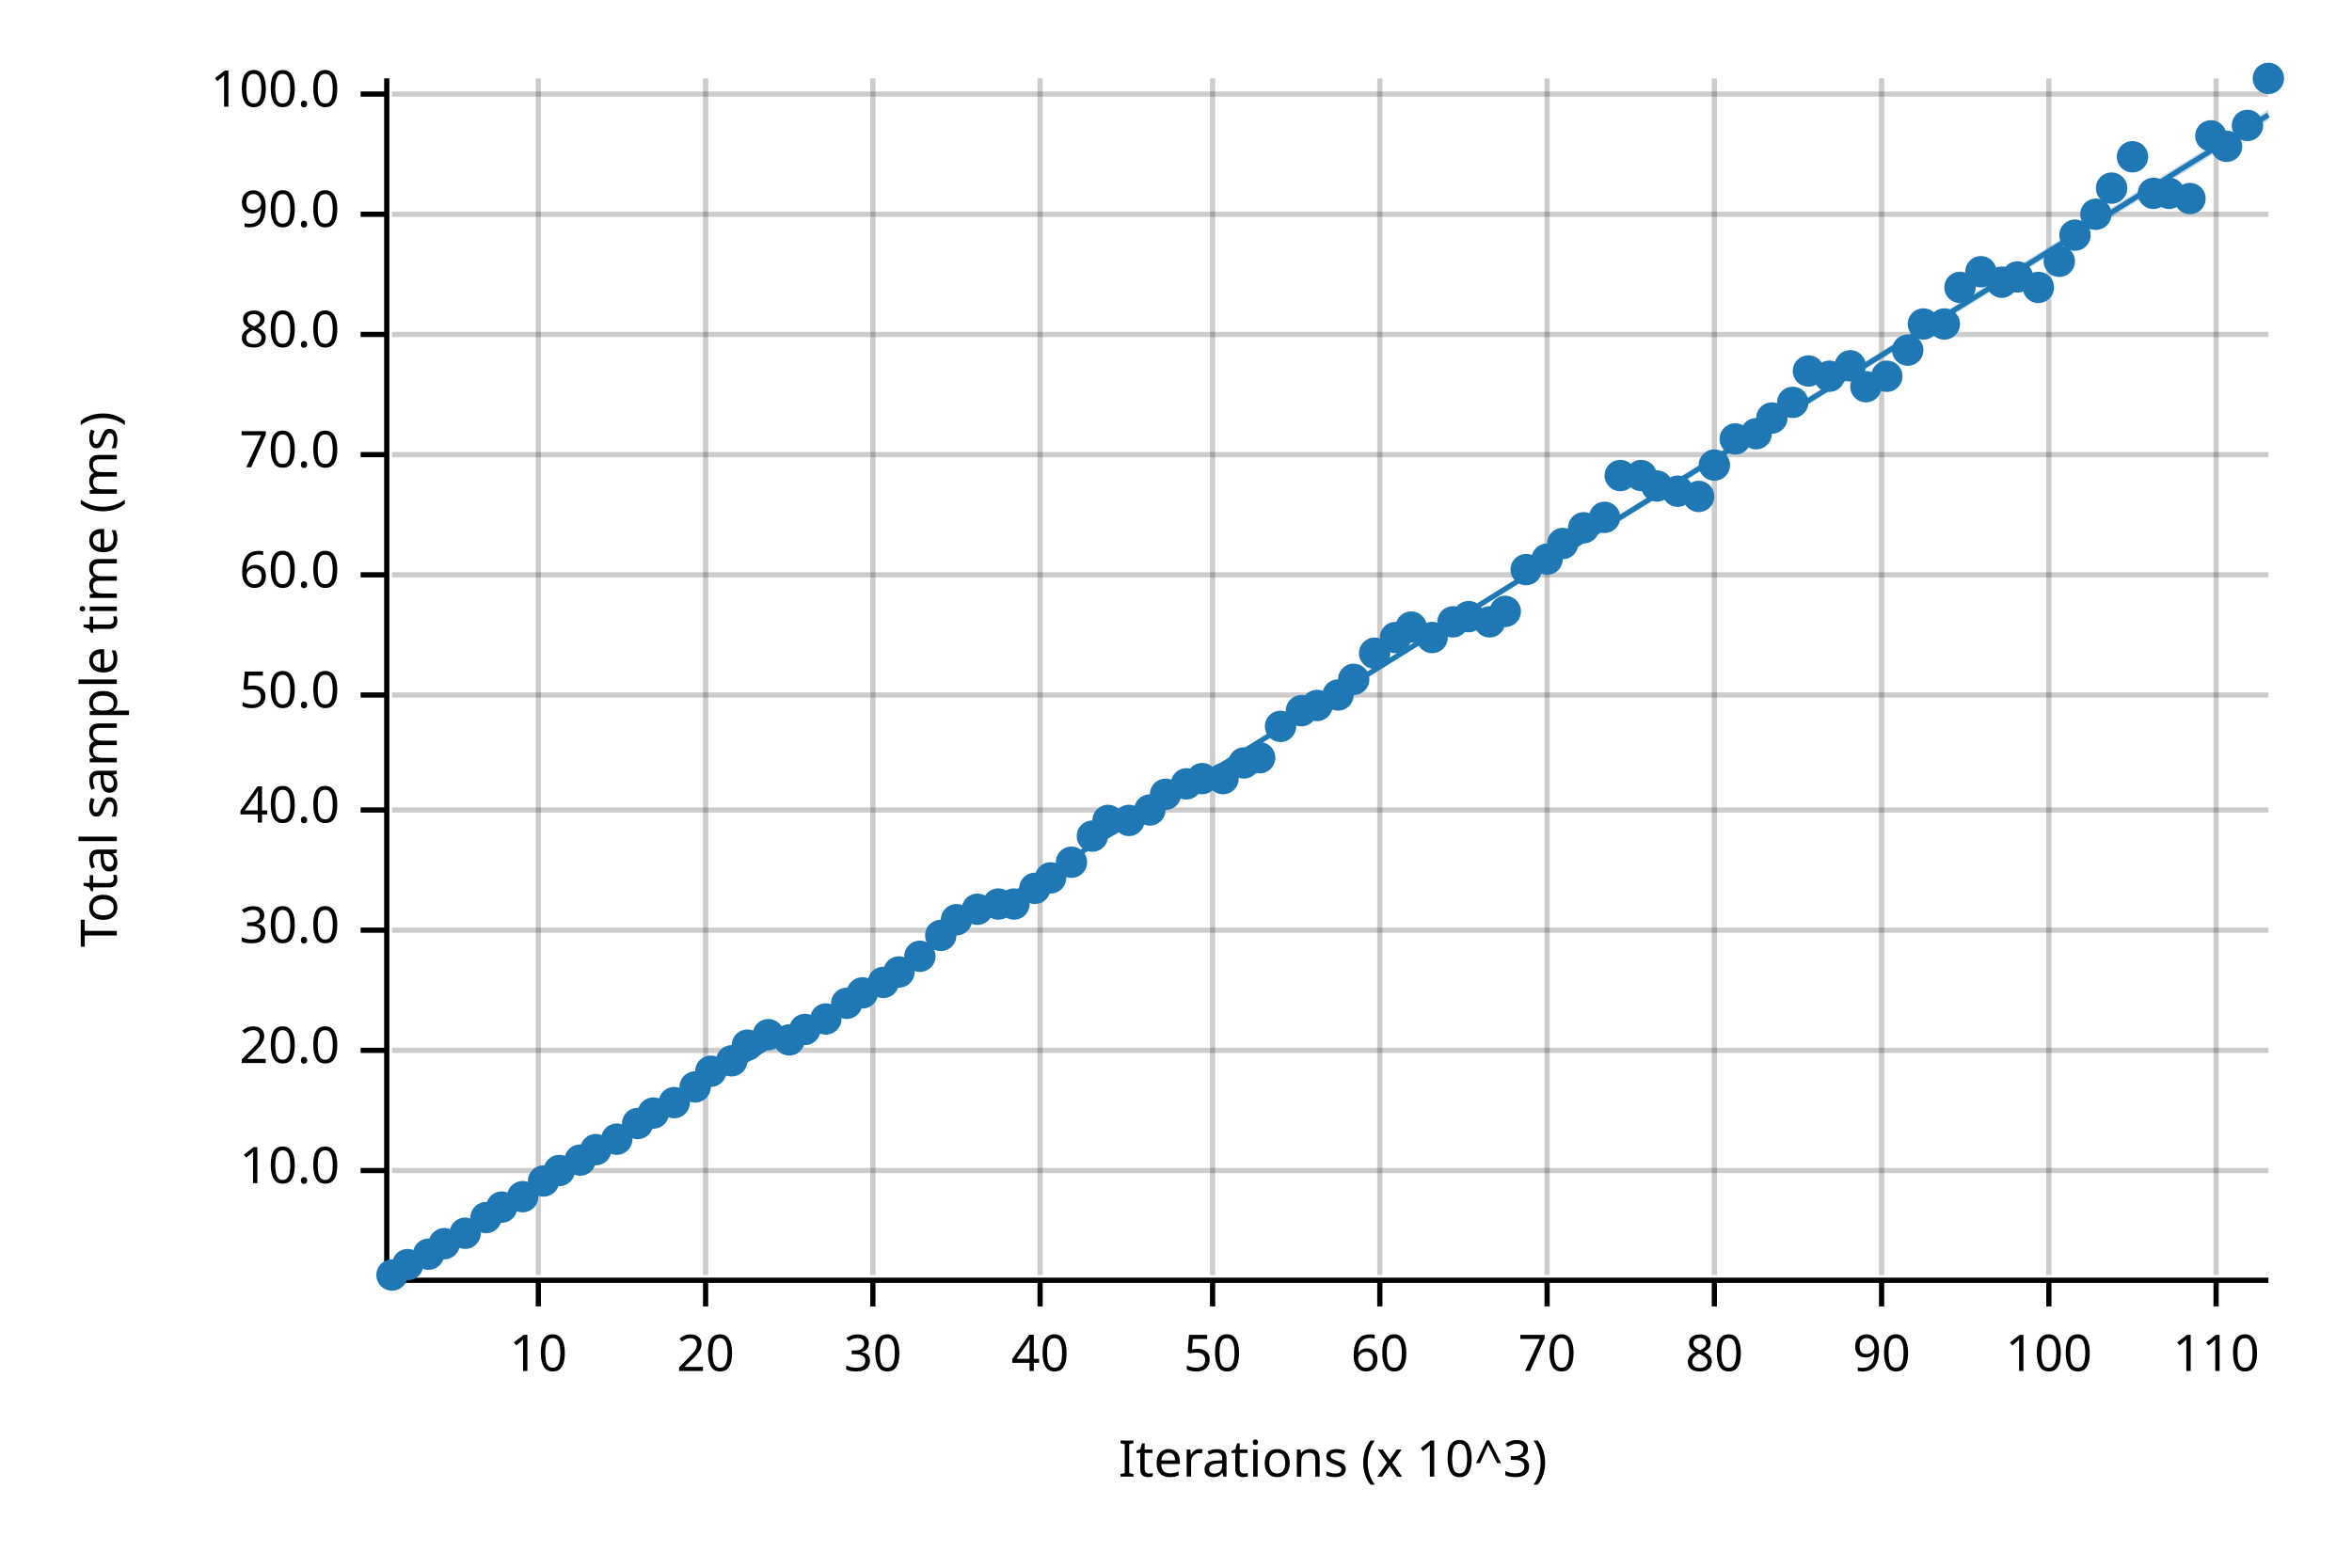
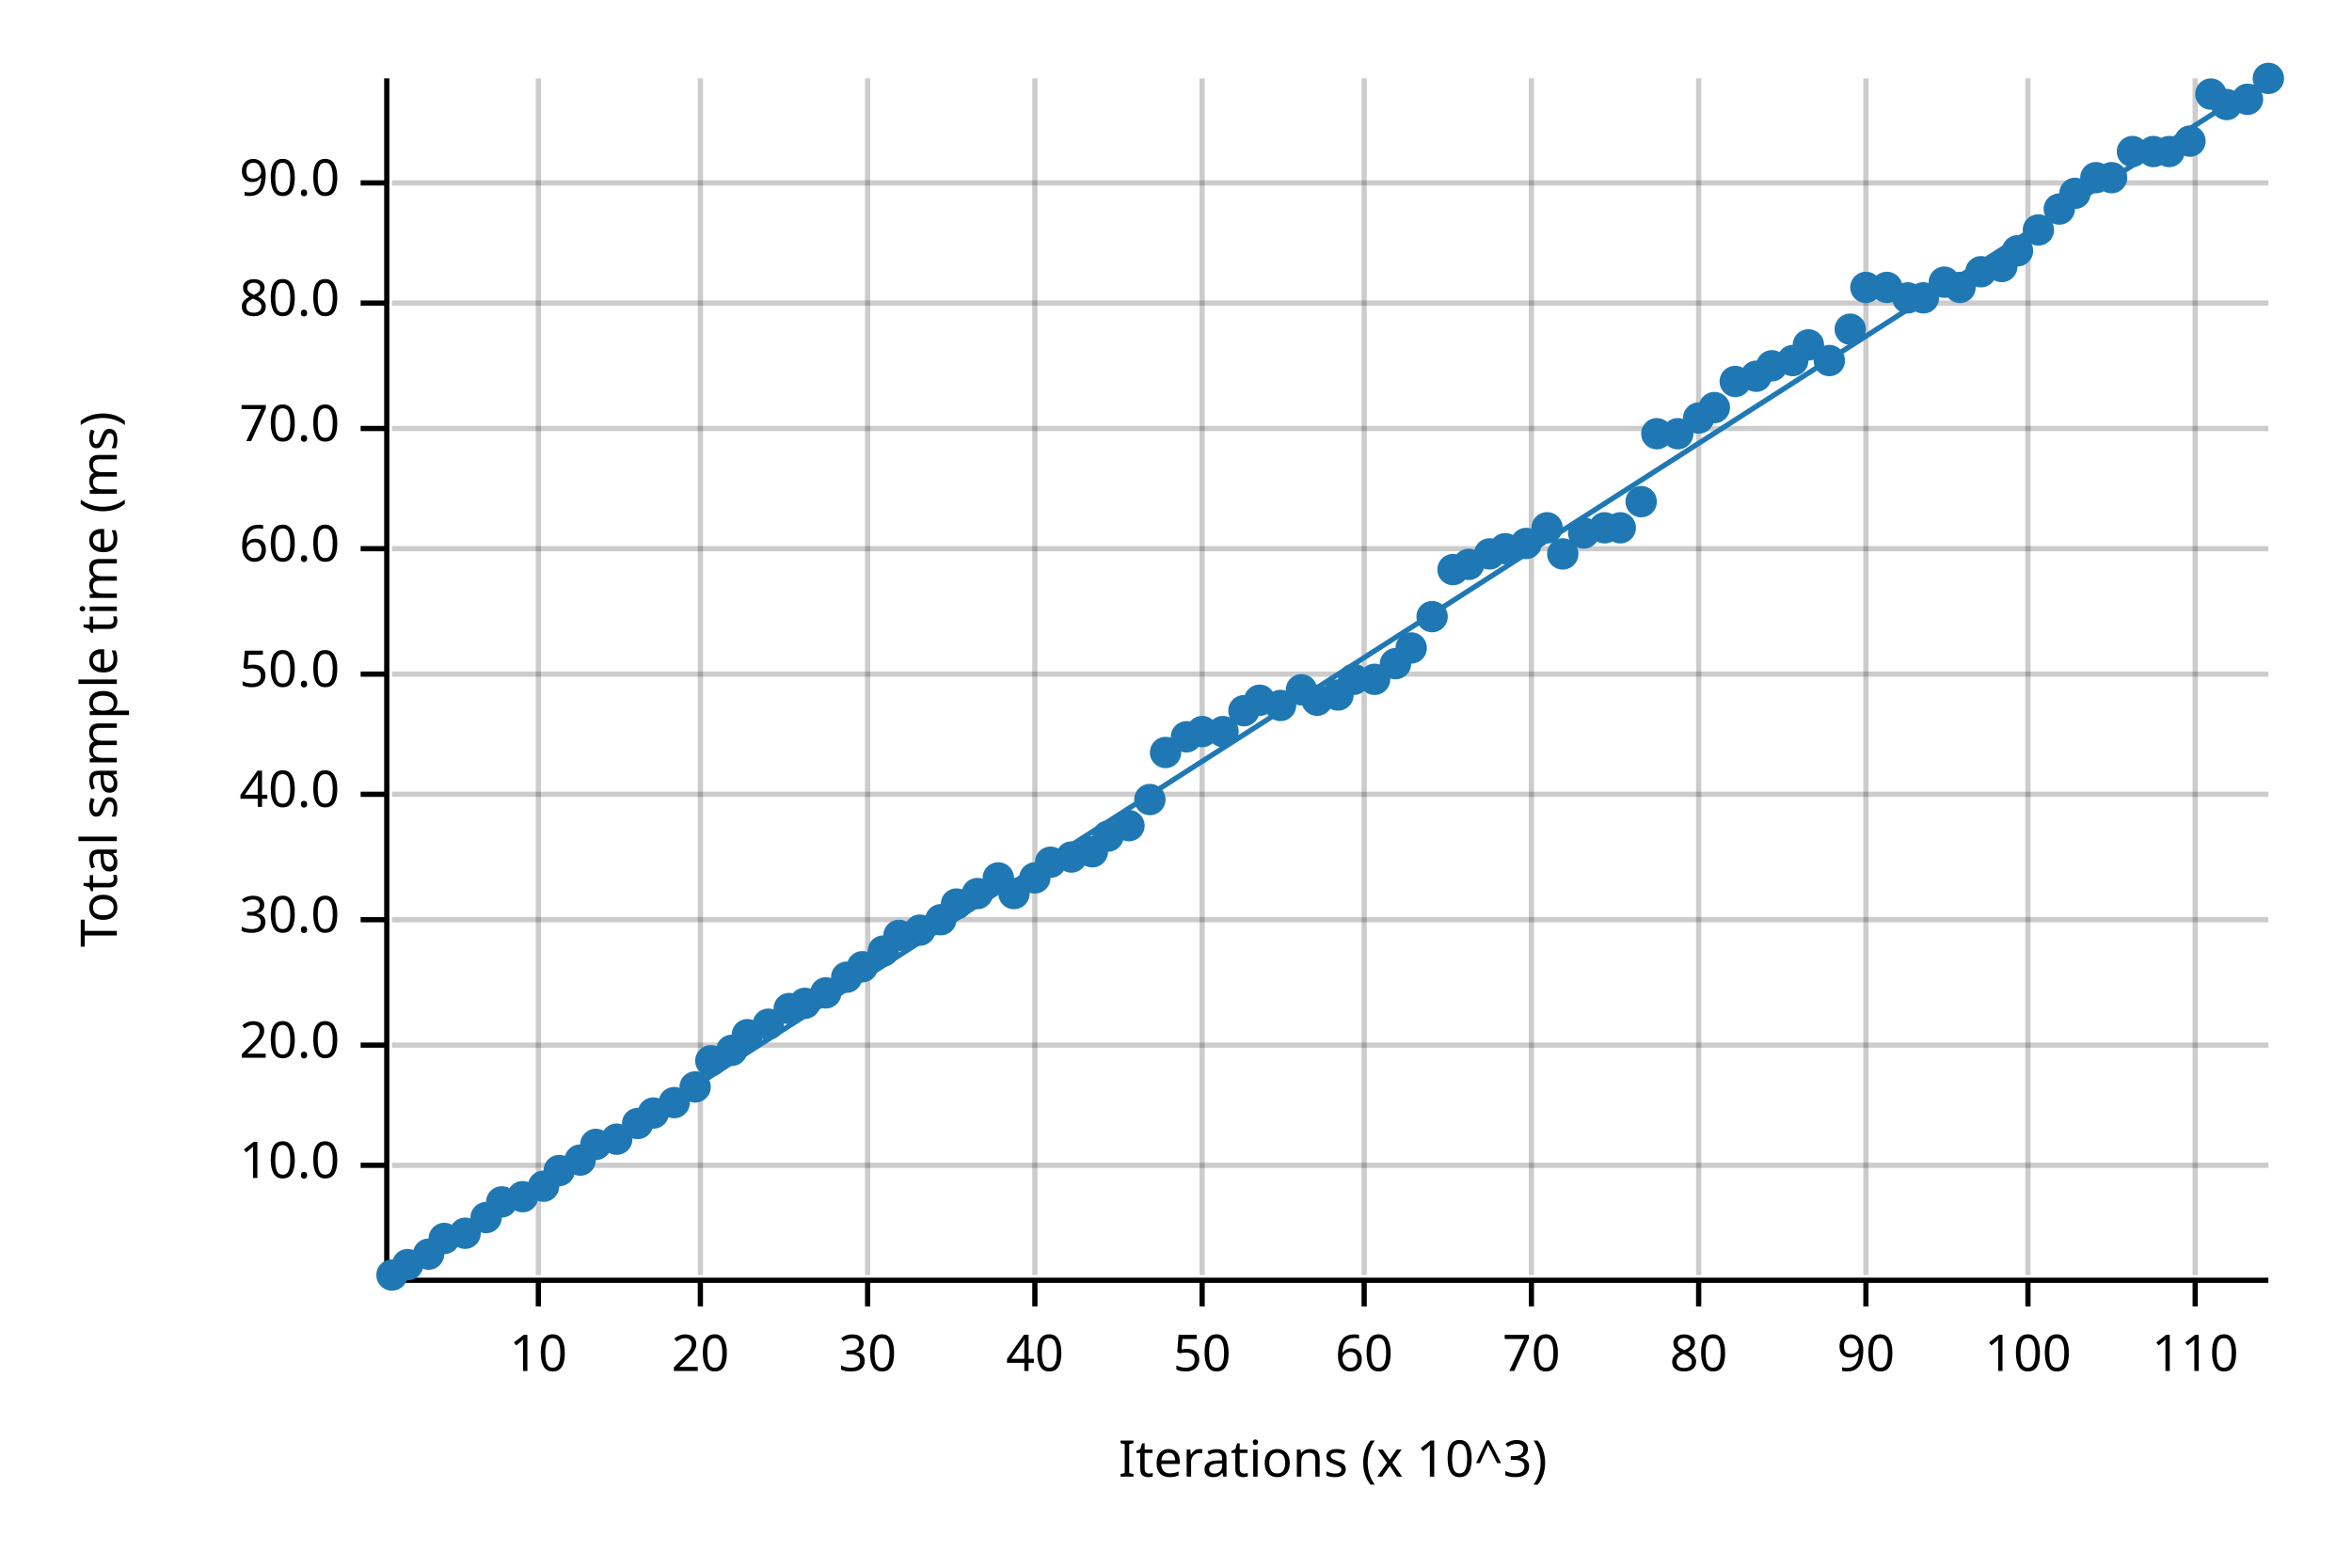
<svg xmlns="http://www.w3.org/2000/svg" width="450" height="300" viewBox="0 0 450 300">
  <text x="15" y="130" dy="0.76em" text-anchor="middle" font-family="sans-serif" font-size="9.677" opacity="1" fill="#000000" transform="rotate(270, 15, 130)">
Total sample time (ms)
</text>
  <text x="255" y="285" dy="-0.5ex" text-anchor="middle" font-family="sans-serif" font-size="9.677" opacity="1" fill="#000000">
Iterations (x 10^3)
</text>
  <line opacity="0.2" stroke="#000000" stroke-width="1" x1="103" y1="244" x2="103" y2="15" />
-   <line opacity="0.2" stroke="#000000" stroke-width="1" x1="135" y1="244" x2="135" y2="15" />
-   <line opacity="0.2" stroke="#000000" stroke-width="1" x1="167" y1="244" x2="167" y2="15" />
-   <line opacity="0.2" stroke="#000000" stroke-width="1" x1="199" y1="244" x2="199" y2="15" />
-   <line opacity="0.2" stroke="#000000" stroke-width="1" x1="232" y1="244" x2="232" y2="15" />
-   <line opacity="0.2" stroke="#000000" stroke-width="1" x1="264" y1="244" x2="264" y2="15" />
-   <line opacity="0.2" stroke="#000000" stroke-width="1" x1="296" y1="244" x2="296" y2="15" />
-   <line opacity="0.2" stroke="#000000" stroke-width="1" x1="328" y1="244" x2="328" y2="15" />
-   <line opacity="0.2" stroke="#000000" stroke-width="1" x1="360" y1="244" x2="360" y2="15" />
-   <line opacity="0.2" stroke="#000000" stroke-width="1" x1="392" y1="244" x2="392" y2="15" />
-   <line opacity="0.2" stroke="#000000" stroke-width="1" x1="424" y1="244" x2="424" y2="15" />
-   <line opacity="0.2" stroke="#000000" stroke-width="1" x1="75" y1="224" x2="434" y2="224" />
-   <line opacity="0.2" stroke="#000000" stroke-width="1" x1="75" y1="201" x2="434" y2="201" />
-   <line opacity="0.2" stroke="#000000" stroke-width="1" x1="75" y1="178" x2="434" y2="178" />
-   <line opacity="0.2" stroke="#000000" stroke-width="1" x1="75" y1="155" x2="434" y2="155" />
-   <line opacity="0.2" stroke="#000000" stroke-width="1" x1="75" y1="133" x2="434" y2="133" />
-   <line opacity="0.2" stroke="#000000" stroke-width="1" x1="75" y1="110" x2="434" y2="110" />
-   <line opacity="0.2" stroke="#000000" stroke-width="1" x1="75" y1="87" x2="434" y2="87" />
-   <line opacity="0.2" stroke="#000000" stroke-width="1" x1="75" y1="64" x2="434" y2="64" />
-   <line opacity="0.2" stroke="#000000" stroke-width="1" x1="75" y1="41" x2="434" y2="41" />
-   <line opacity="0.2" stroke="#000000" stroke-width="1" x1="75" y1="18" x2="434" y2="18" />
+   <line opacity="0.2" stroke="#000000" stroke-width="1" x1="134" y1="244" x2="134" y2="15" />
+   <line opacity="0.2" stroke="#000000" stroke-width="1" x1="166" y1="244" x2="166" y2="15" />
+   <line opacity="0.2" stroke="#000000" stroke-width="1" x1="198" y1="244" x2="198" y2="15" />
+   <line opacity="0.2" stroke="#000000" stroke-width="1" x1="230" y1="244" x2="230" y2="15" />
+   <line opacity="0.2" stroke="#000000" stroke-width="1" x1="261" y1="244" x2="261" y2="15" />
+   <line opacity="0.2" stroke="#000000" stroke-width="1" x1="293" y1="244" x2="293" y2="15" />
+   <line opacity="0.2" stroke="#000000" stroke-width="1" x1="325" y1="244" x2="325" y2="15" />
+   <line opacity="0.2" stroke="#000000" stroke-width="1" x1="357" y1="244" x2="357" y2="15" />
+   <line opacity="0.2" stroke="#000000" stroke-width="1" x1="388" y1="244" x2="388" y2="15" />
+   <line opacity="0.2" stroke="#000000" stroke-width="1" x1="420" y1="244" x2="420" y2="15" />
+   <line opacity="0.2" stroke="#000000" stroke-width="1" x1="75" y1="223" x2="434" y2="223" />
+   <line opacity="0.2" stroke="#000000" stroke-width="1" x1="75" y1="200" x2="434" y2="200" />
+   <line opacity="0.2" stroke="#000000" stroke-width="1" x1="75" y1="176" x2="434" y2="176" />
+   <line opacity="0.2" stroke="#000000" stroke-width="1" x1="75" y1="152" x2="434" y2="152" />
+   <line opacity="0.2" stroke="#000000" stroke-width="1" x1="75" y1="129" x2="434" y2="129" />
+   <line opacity="0.2" stroke="#000000" stroke-width="1" x1="75" y1="105" x2="434" y2="105" />
+   <line opacity="0.2" stroke="#000000" stroke-width="1" x1="75" y1="82" x2="434" y2="82" />
+   <line opacity="0.2" stroke="#000000" stroke-width="1" x1="75" y1="58" x2="434" y2="58" />
+   <line opacity="0.2" stroke="#000000" stroke-width="1" x1="75" y1="35" x2="434" y2="35" />
  <polyline fill="none" opacity="1" stroke="#000000" stroke-width="1" points="74,15 74,244 " />
-   <text x="65" y="224" dy="0.5ex" text-anchor="end" font-family="sans-serif" font-size="9.677" opacity="1" fill="#000000">
+   <text x="65" y="223" dy="0.5ex" text-anchor="end" font-family="sans-serif" font-size="9.677" opacity="1" fill="#000000">
10.0
</text>
-   <polyline fill="none" opacity="1" stroke="#000000" stroke-width="1" points="69,224 74,224 " />
-   <text x="65" y="201" dy="0.5ex" text-anchor="end" font-family="sans-serif" font-size="9.677" opacity="1" fill="#000000">
+   <polyline fill="none" opacity="1" stroke="#000000" stroke-width="1" points="69,223 74,223 " />
+   <text x="65" y="200" dy="0.5ex" text-anchor="end" font-family="sans-serif" font-size="9.677" opacity="1" fill="#000000">
20.0
</text>
-   <polyline fill="none" opacity="1" stroke="#000000" stroke-width="1" points="69,201 74,201 " />
-   <text x="65" y="178" dy="0.5ex" text-anchor="end" font-family="sans-serif" font-size="9.677" opacity="1" fill="#000000">
+   <polyline fill="none" opacity="1" stroke="#000000" stroke-width="1" points="69,200 74,200 " />
+   <text x="65" y="176" dy="0.5ex" text-anchor="end" font-family="sans-serif" font-size="9.677" opacity="1" fill="#000000">
30.0
</text>
-   <polyline fill="none" opacity="1" stroke="#000000" stroke-width="1" points="69,178 74,178 " />
-   <text x="65" y="155" dy="0.5ex" text-anchor="end" font-family="sans-serif" font-size="9.677" opacity="1" fill="#000000">
+   <polyline fill="none" opacity="1" stroke="#000000" stroke-width="1" points="69,176 74,176 " />
+   <text x="65" y="152" dy="0.5ex" text-anchor="end" font-family="sans-serif" font-size="9.677" opacity="1" fill="#000000">
40.0
</text>
-   <polyline fill="none" opacity="1" stroke="#000000" stroke-width="1" points="69,155 74,155 " />
-   <text x="65" y="133" dy="0.5ex" text-anchor="end" font-family="sans-serif" font-size="9.677" opacity="1" fill="#000000">
+   <polyline fill="none" opacity="1" stroke="#000000" stroke-width="1" points="69,152 74,152 " />
+   <text x="65" y="129" dy="0.5ex" text-anchor="end" font-family="sans-serif" font-size="9.677" opacity="1" fill="#000000">
50.0
</text>
-   <polyline fill="none" opacity="1" stroke="#000000" stroke-width="1" points="69,133 74,133 " />
-   <text x="65" y="110" dy="0.5ex" text-anchor="end" font-family="sans-serif" font-size="9.677" opacity="1" fill="#000000">
+   <polyline fill="none" opacity="1" stroke="#000000" stroke-width="1" points="69,129 74,129 " />
+   <text x="65" y="105" dy="0.5ex" text-anchor="end" font-family="sans-serif" font-size="9.677" opacity="1" fill="#000000">
60.0
</text>
-   <polyline fill="none" opacity="1" stroke="#000000" stroke-width="1" points="69,110 74,110 " />
-   <text x="65" y="87" dy="0.5ex" text-anchor="end" font-family="sans-serif" font-size="9.677" opacity="1" fill="#000000">
+   <polyline fill="none" opacity="1" stroke="#000000" stroke-width="1" points="69,105 74,105 " />
+   <text x="65" y="82" dy="0.5ex" text-anchor="end" font-family="sans-serif" font-size="9.677" opacity="1" fill="#000000">
70.0
</text>
-   <polyline fill="none" opacity="1" stroke="#000000" stroke-width="1" points="69,87 74,87 " />
-   <text x="65" y="64" dy="0.5ex" text-anchor="end" font-family="sans-serif" font-size="9.677" opacity="1" fill="#000000">
+   <polyline fill="none" opacity="1" stroke="#000000" stroke-width="1" points="69,82 74,82 " />
+   <text x="65" y="58" dy="0.5ex" text-anchor="end" font-family="sans-serif" font-size="9.677" opacity="1" fill="#000000">
80.0
</text>
-   <polyline fill="none" opacity="1" stroke="#000000" stroke-width="1" points="69,64 74,64 " />
-   <text x="65" y="41" dy="0.5ex" text-anchor="end" font-family="sans-serif" font-size="9.677" opacity="1" fill="#000000">
+   <polyline fill="none" opacity="1" stroke="#000000" stroke-width="1" points="69,58 74,58 " />
+   <text x="65" y="35" dy="0.5ex" text-anchor="end" font-family="sans-serif" font-size="9.677" opacity="1" fill="#000000">
90.0
</text>
-   <polyline fill="none" opacity="1" stroke="#000000" stroke-width="1" points="69,41 74,41 " />
-   <text x="65" y="18" dy="0.5ex" text-anchor="end" font-family="sans-serif" font-size="9.677" opacity="1" fill="#000000">
- 100.0
- </text>
-   <polyline fill="none" opacity="1" stroke="#000000" stroke-width="1" points="69,18 74,18 " />
+   <polyline fill="none" opacity="1" stroke="#000000" stroke-width="1" points="69,35 74,35 " />
  <polyline fill="none" opacity="1" stroke="#000000" stroke-width="1" points="75,245 434,245 " />
  <text x="103" y="255" dy="0.76em" text-anchor="middle" font-family="sans-serif" font-size="9.677" opacity="1" fill="#000000">
10
</text>
  <polyline fill="none" opacity="1" stroke="#000000" stroke-width="1" points="103,245 103,250 " />
-   <text x="135" y="255" dy="0.76em" text-anchor="middle" font-family="sans-serif" font-size="9.677" opacity="1" fill="#000000">
+   <text x="134" y="255" dy="0.76em" text-anchor="middle" font-family="sans-serif" font-size="9.677" opacity="1" fill="#000000">
20
</text>
-   <polyline fill="none" opacity="1" stroke="#000000" stroke-width="1" points="135,245 135,250 " />
-   <text x="167" y="255" dy="0.76em" text-anchor="middle" font-family="sans-serif" font-size="9.677" opacity="1" fill="#000000">
+   <polyline fill="none" opacity="1" stroke="#000000" stroke-width="1" points="134,245 134,250 " />
+   <text x="166" y="255" dy="0.76em" text-anchor="middle" font-family="sans-serif" font-size="9.677" opacity="1" fill="#000000">
30
</text>
-   <polyline fill="none" opacity="1" stroke="#000000" stroke-width="1" points="167,245 167,250 " />
-   <text x="199" y="255" dy="0.76em" text-anchor="middle" font-family="sans-serif" font-size="9.677" opacity="1" fill="#000000">
+   <polyline fill="none" opacity="1" stroke="#000000" stroke-width="1" points="166,245 166,250 " />
+   <text x="198" y="255" dy="0.76em" text-anchor="middle" font-family="sans-serif" font-size="9.677" opacity="1" fill="#000000">
40
</text>
-   <polyline fill="none" opacity="1" stroke="#000000" stroke-width="1" points="199,245 199,250 " />
-   <text x="232" y="255" dy="0.76em" text-anchor="middle" font-family="sans-serif" font-size="9.677" opacity="1" fill="#000000">
+   <polyline fill="none" opacity="1" stroke="#000000" stroke-width="1" points="198,245 198,250 " />
+   <text x="230" y="255" dy="0.76em" text-anchor="middle" font-family="sans-serif" font-size="9.677" opacity="1" fill="#000000">
50
</text>
-   <polyline fill="none" opacity="1" stroke="#000000" stroke-width="1" points="232,245 232,250 " />
-   <text x="264" y="255" dy="0.76em" text-anchor="middle" font-family="sans-serif" font-size="9.677" opacity="1" fill="#000000">
+   <polyline fill="none" opacity="1" stroke="#000000" stroke-width="1" points="230,245 230,250 " />
+   <text x="261" y="255" dy="0.76em" text-anchor="middle" font-family="sans-serif" font-size="9.677" opacity="1" fill="#000000">
60
</text>
-   <polyline fill="none" opacity="1" stroke="#000000" stroke-width="1" points="264,245 264,250 " />
-   <text x="296" y="255" dy="0.76em" text-anchor="middle" font-family="sans-serif" font-size="9.677" opacity="1" fill="#000000">
+   <polyline fill="none" opacity="1" stroke="#000000" stroke-width="1" points="261,245 261,250 " />
+   <text x="293" y="255" dy="0.76em" text-anchor="middle" font-family="sans-serif" font-size="9.677" opacity="1" fill="#000000">
70
</text>
-   <polyline fill="none" opacity="1" stroke="#000000" stroke-width="1" points="296,245 296,250 " />
-   <text x="328" y="255" dy="0.76em" text-anchor="middle" font-family="sans-serif" font-size="9.677" opacity="1" fill="#000000">
+   <polyline fill="none" opacity="1" stroke="#000000" stroke-width="1" points="293,245 293,250 " />
+   <text x="325" y="255" dy="0.76em" text-anchor="middle" font-family="sans-serif" font-size="9.677" opacity="1" fill="#000000">
80
</text>
-   <polyline fill="none" opacity="1" stroke="#000000" stroke-width="1" points="328,245 328,250 " />
-   <text x="360" y="255" dy="0.76em" text-anchor="middle" font-family="sans-serif" font-size="9.677" opacity="1" fill="#000000">
+   <polyline fill="none" opacity="1" stroke="#000000" stroke-width="1" points="325,245 325,250 " />
+   <text x="357" y="255" dy="0.76em" text-anchor="middle" font-family="sans-serif" font-size="9.677" opacity="1" fill="#000000">
90
</text>
-   <polyline fill="none" opacity="1" stroke="#000000" stroke-width="1" points="360,245 360,250 " />
-   <text x="392" y="255" dy="0.76em" text-anchor="middle" font-family="sans-serif" font-size="9.677" opacity="1" fill="#000000">
+   <polyline fill="none" opacity="1" stroke="#000000" stroke-width="1" points="357,245 357,250 " />
+   <text x="388" y="255" dy="0.76em" text-anchor="middle" font-family="sans-serif" font-size="9.677" opacity="1" fill="#000000">
100
</text>
-   <polyline fill="none" opacity="1" stroke="#000000" stroke-width="1" points="392,245 392,250 " />
-   <text x="424" y="255" dy="0.76em" text-anchor="middle" font-family="sans-serif" font-size="9.677" opacity="1" fill="#000000">
+   <polyline fill="none" opacity="1" stroke="#000000" stroke-width="1" points="388,245 388,250 " />
+   <text x="420" y="255" dy="0.76em" text-anchor="middle" font-family="sans-serif" font-size="9.677" opacity="1" fill="#000000">
110
</text>
-   <polyline fill="none" opacity="1" stroke="#000000" stroke-width="1" points="424,245 424,250 " />
+   <polyline fill="none" opacity="1" stroke="#000000" stroke-width="1" points="420,245 420,250 " />
  <circle cx="75" cy="244" r="3" opacity="1" fill="#1F78B4" stroke="none" stroke-width="1" />
  <circle cx="78" cy="242" r="3" opacity="1" fill="#1F78B4" stroke="none" stroke-width="1" />
  <circle cx="82" cy="240" r="3" opacity="1" fill="#1F78B4" stroke="none" stroke-width="1" />
-   <circle cx="85" cy="238" r="3" opacity="1" fill="#1F78B4" stroke="none" stroke-width="1" />
+   <circle cx="85" cy="237" r="3" opacity="1" fill="#1F78B4" stroke="none" stroke-width="1" />
  <circle cx="89" cy="236" r="3" opacity="1" fill="#1F78B4" stroke="none" stroke-width="1" />
  <circle cx="93" cy="233" r="3" opacity="1" fill="#1F78B4" stroke="none" stroke-width="1" />
-   <circle cx="96" cy="231" r="3" opacity="1" fill="#1F78B4" stroke="none" stroke-width="1" />
+   <circle cx="96" cy="230" r="3" opacity="1" fill="#1F78B4" stroke="none" stroke-width="1" />
  <circle cx="100" cy="229" r="3" opacity="1" fill="#1F78B4" stroke="none" stroke-width="1" />
-   <circle cx="104" cy="226" r="3" opacity="1" fill="#1F78B4" stroke="none" stroke-width="1" />
+   <circle cx="104" cy="227" r="3" opacity="1" fill="#1F78B4" stroke="none" stroke-width="1" />
  <circle cx="107" cy="224" r="3" opacity="1" fill="#1F78B4" stroke="none" stroke-width="1" />
  <circle cx="111" cy="222" r="3" opacity="1" fill="#1F78B4" stroke="none" stroke-width="1" />
-   <circle cx="114" cy="220" r="3" opacity="1" fill="#1F78B4" stroke="none" stroke-width="1" />
+   <circle cx="114" cy="219" r="3" opacity="1" fill="#1F78B4" stroke="none" stroke-width="1" />
  <circle cx="118" cy="218" r="3" opacity="1" fill="#1F78B4" stroke="none" stroke-width="1" />
  <circle cx="122" cy="215" r="3" opacity="1" fill="#1F78B4" stroke="none" stroke-width="1" />
  <circle cx="125" cy="213" r="3" opacity="1" fill="#1F78B4" stroke="none" stroke-width="1" />
  <circle cx="129" cy="211" r="3" opacity="1" fill="#1F78B4" stroke="none" stroke-width="1" />
  <circle cx="133" cy="208" r="3" opacity="1" fill="#1F78B4" stroke="none" stroke-width="1" />
-   <circle cx="136" cy="205" r="3" opacity="1" fill="#1F78B4" stroke="none" stroke-width="1" />
-   <circle cx="140" cy="203" r="3" opacity="1" fill="#1F78B4" stroke="none" stroke-width="1" />
-   <circle cx="143" cy="200" r="3" opacity="1" fill="#1F78B4" stroke="none" stroke-width="1" />
-   <circle cx="147" cy="198" r="3" opacity="1" fill="#1F78B4" stroke="none" stroke-width="1" />
-   <circle cx="151" cy="199" r="3" opacity="1" fill="#1F78B4" stroke="none" stroke-width="1" />
-   <circle cx="154" cy="197" r="3" opacity="1" fill="#1F78B4" stroke="none" stroke-width="1" />
-   <circle cx="158" cy="195" r="3" opacity="1" fill="#1F78B4" stroke="none" stroke-width="1" />
-   <circle cx="162" cy="192" r="3" opacity="1" fill="#1F78B4" stroke="none" stroke-width="1" />
-   <circle cx="165" cy="190" r="3" opacity="1" fill="#1F78B4" stroke="none" stroke-width="1" />
-   <circle cx="169" cy="188" r="3" opacity="1" fill="#1F78B4" stroke="none" stroke-width="1" />
-   <circle cx="172" cy="186" r="3" opacity="1" fill="#1F78B4" stroke="none" stroke-width="1" />
-   <circle cx="176" cy="183" r="3" opacity="1" fill="#1F78B4" stroke="none" stroke-width="1" />
-   <circle cx="180" cy="179" r="3" opacity="1" fill="#1F78B4" stroke="none" stroke-width="1" />
-   <circle cx="183" cy="176" r="3" opacity="1" fill="#1F78B4" stroke="none" stroke-width="1" />
-   <circle cx="187" cy="174" r="3" opacity="1" fill="#1F78B4" stroke="none" stroke-width="1" />
-   <circle cx="191" cy="173" r="3" opacity="1" fill="#1F78B4" stroke="none" stroke-width="1" />
-   <circle cx="194" cy="173" r="3" opacity="1" fill="#1F78B4" stroke="none" stroke-width="1" />
-   <circle cx="198" cy="170" r="3" opacity="1" fill="#1F78B4" stroke="none" stroke-width="1" />
-   <circle cx="201" cy="168" r="3" opacity="1" fill="#1F78B4" stroke="none" stroke-width="1" />
-   <circle cx="205" cy="165" r="3" opacity="1" fill="#1F78B4" stroke="none" stroke-width="1" />
-   <circle cx="209" cy="160" r="3" opacity="1" fill="#1F78B4" stroke="none" stroke-width="1" />
-   <circle cx="212" cy="157" r="3" opacity="1" fill="#1F78B4" stroke="none" stroke-width="1" />
-   <circle cx="216" cy="157" r="3" opacity="1" fill="#1F78B4" stroke="none" stroke-width="1" />
-   <circle cx="220" cy="155" r="3" opacity="1" fill="#1F78B4" stroke="none" stroke-width="1" />
-   <circle cx="223" cy="152" r="3" opacity="1" fill="#1F78B4" stroke="none" stroke-width="1" />
-   <circle cx="227" cy="150" r="3" opacity="1" fill="#1F78B4" stroke="none" stroke-width="1" />
-   <circle cx="230" cy="149" r="3" opacity="1" fill="#1F78B4" stroke="none" stroke-width="1" />
-   <circle cx="234" cy="149" r="3" opacity="1" fill="#1F78B4" stroke="none" stroke-width="1" />
-   <circle cx="238" cy="146" r="3" opacity="1" fill="#1F78B4" stroke="none" stroke-width="1" />
-   <circle cx="241" cy="145" r="3" opacity="1" fill="#1F78B4" stroke="none" stroke-width="1" />
-   <circle cx="245" cy="139" r="3" opacity="1" fill="#1F78B4" stroke="none" stroke-width="1" />
-   <circle cx="249" cy="136" r="3" opacity="1" fill="#1F78B4" stroke="none" stroke-width="1" />
-   <circle cx="252" cy="135" r="3" opacity="1" fill="#1F78B4" stroke="none" stroke-width="1" />
+   <circle cx="136" cy="203" r="3" opacity="1" fill="#1F78B4" stroke="none" stroke-width="1" />
+   <circle cx="140" cy="201" r="3" opacity="1" fill="#1F78B4" stroke="none" stroke-width="1" />
+   <circle cx="143" cy="198" r="3" opacity="1" fill="#1F78B4" stroke="none" stroke-width="1" />
+   <circle cx="147" cy="196" r="3" opacity="1" fill="#1F78B4" stroke="none" stroke-width="1" />
+   <circle cx="151" cy="193" r="3" opacity="1" fill="#1F78B4" stroke="none" stroke-width="1" />
+   <circle cx="154" cy="192" r="3" opacity="1" fill="#1F78B4" stroke="none" stroke-width="1" />
+   <circle cx="158" cy="190" r="3" opacity="1" fill="#1F78B4" stroke="none" stroke-width="1" />
+   <circle cx="162" cy="187" r="3" opacity="1" fill="#1F78B4" stroke="none" stroke-width="1" />
+   <circle cx="165" cy="185" r="3" opacity="1" fill="#1F78B4" stroke="none" stroke-width="1" />
+   <circle cx="169" cy="182" r="3" opacity="1" fill="#1F78B4" stroke="none" stroke-width="1" />
+   <circle cx="172" cy="179" r="3" opacity="1" fill="#1F78B4" stroke="none" stroke-width="1" />
+   <circle cx="176" cy="178" r="3" opacity="1" fill="#1F78B4" stroke="none" stroke-width="1" />
+   <circle cx="180" cy="176" r="3" opacity="1" fill="#1F78B4" stroke="none" stroke-width="1" />
+   <circle cx="183" cy="173" r="3" opacity="1" fill="#1F78B4" stroke="none" stroke-width="1" />
+   <circle cx="187" cy="171" r="3" opacity="1" fill="#1F78B4" stroke="none" stroke-width="1" />
+   <circle cx="191" cy="168" r="3" opacity="1" fill="#1F78B4" stroke="none" stroke-width="1" />
+   <circle cx="194" cy="171" r="3" opacity="1" fill="#1F78B4" stroke="none" stroke-width="1" />
+   <circle cx="198" cy="168" r="3" opacity="1" fill="#1F78B4" stroke="none" stroke-width="1" />
+   <circle cx="201" cy="165" r="3" opacity="1" fill="#1F78B4" stroke="none" stroke-width="1" />
+   <circle cx="205" cy="164" r="3" opacity="1" fill="#1F78B4" stroke="none" stroke-width="1" />
+   <circle cx="209" cy="163" r="3" opacity="1" fill="#1F78B4" stroke="none" stroke-width="1" />
+   <circle cx="212" cy="160" r="3" opacity="1" fill="#1F78B4" stroke="none" stroke-width="1" />
+   <circle cx="216" cy="158" r="3" opacity="1" fill="#1F78B4" stroke="none" stroke-width="1" />
+   <circle cx="220" cy="153" r="3" opacity="1" fill="#1F78B4" stroke="none" stroke-width="1" />
+   <circle cx="223" cy="144" r="3" opacity="1" fill="#1F78B4" stroke="none" stroke-width="1" />
+   <circle cx="227" cy="141" r="3" opacity="1" fill="#1F78B4" stroke="none" stroke-width="1" />
+   <circle cx="230" cy="140" r="3" opacity="1" fill="#1F78B4" stroke="none" stroke-width="1" />
+   <circle cx="234" cy="140" r="3" opacity="1" fill="#1F78B4" stroke="none" stroke-width="1" />
+   <circle cx="238" cy="136" r="3" opacity="1" fill="#1F78B4" stroke="none" stroke-width="1" />
+   <circle cx="241" cy="134" r="3" opacity="1" fill="#1F78B4" stroke="none" stroke-width="1" />
+   <circle cx="245" cy="135" r="3" opacity="1" fill="#1F78B4" stroke="none" stroke-width="1" />
+   <circle cx="249" cy="132" r="3" opacity="1" fill="#1F78B4" stroke="none" stroke-width="1" />
+   <circle cx="252" cy="134" r="3" opacity="1" fill="#1F78B4" stroke="none" stroke-width="1" />
  <circle cx="256" cy="133" r="3" opacity="1" fill="#1F78B4" stroke="none" stroke-width="1" />
  <circle cx="259" cy="130" r="3" opacity="1" fill="#1F78B4" stroke="none" stroke-width="1" />
-   <circle cx="263" cy="125" r="3" opacity="1" fill="#1F78B4" stroke="none" stroke-width="1" />
-   <circle cx="267" cy="122" r="3" opacity="1" fill="#1F78B4" stroke="none" stroke-width="1" />
-   <circle cx="270" cy="120" r="3" opacity="1" fill="#1F78B4" stroke="none" stroke-width="1" />
-   <circle cx="274" cy="122" r="3" opacity="1" fill="#1F78B4" stroke="none" stroke-width="1" />
-   <circle cx="278" cy="119" r="3" opacity="1" fill="#1F78B4" stroke="none" stroke-width="1" />
-   <circle cx="281" cy="118" r="3" opacity="1" fill="#1F78B4" stroke="none" stroke-width="1" />
-   <circle cx="285" cy="119" r="3" opacity="1" fill="#1F78B4" stroke="none" stroke-width="1" />
-   <circle cx="288" cy="117" r="3" opacity="1" fill="#1F78B4" stroke="none" stroke-width="1" />
-   <circle cx="292" cy="109" r="3" opacity="1" fill="#1F78B4" stroke="none" stroke-width="1" />
-   <circle cx="296" cy="107" r="3" opacity="1" fill="#1F78B4" stroke="none" stroke-width="1" />
-   <circle cx="299" cy="104" r="3" opacity="1" fill="#1F78B4" stroke="none" stroke-width="1" />
-   <circle cx="303" cy="101" r="3" opacity="1" fill="#1F78B4" stroke="none" stroke-width="1" />
-   <circle cx="307" cy="99" r="3" opacity="1" fill="#1F78B4" stroke="none" stroke-width="1" />
-   <circle cx="310" cy="91" r="3" opacity="1" fill="#1F78B4" stroke="none" stroke-width="1" />
-   <circle cx="314" cy="91" r="3" opacity="1" fill="#1F78B4" stroke="none" stroke-width="1" />
-   <circle cx="317" cy="93" r="3" opacity="1" fill="#1F78B4" stroke="none" stroke-width="1" />
-   <circle cx="321" cy="94" r="3" opacity="1" fill="#1F78B4" stroke="none" stroke-width="1" />
-   <circle cx="325" cy="95" r="3" opacity="1" fill="#1F78B4" stroke="none" stroke-width="1" />
-   <circle cx="328" cy="89" r="3" opacity="1" fill="#1F78B4" stroke="none" stroke-width="1" />
-   <circle cx="332" cy="84" r="3" opacity="1" fill="#1F78B4" stroke="none" stroke-width="1" />
-   <circle cx="336" cy="83" r="3" opacity="1" fill="#1F78B4" stroke="none" stroke-width="1" />
-   <circle cx="339" cy="80" r="3" opacity="1" fill="#1F78B4" stroke="none" stroke-width="1" />
-   <circle cx="343" cy="77" r="3" opacity="1" fill="#1F78B4" stroke="none" stroke-width="1" />
-   <circle cx="346" cy="71" r="3" opacity="1" fill="#1F78B4" stroke="none" stroke-width="1" />
-   <circle cx="350" cy="72" r="3" opacity="1" fill="#1F78B4" stroke="none" stroke-width="1" />
-   <circle cx="354" cy="70" r="3" opacity="1" fill="#1F78B4" stroke="none" stroke-width="1" />
-   <circle cx="357" cy="74" r="3" opacity="1" fill="#1F78B4" stroke="none" stroke-width="1" />
-   <circle cx="361" cy="72" r="3" opacity="1" fill="#1F78B4" stroke="none" stroke-width="1" />
-   <circle cx="365" cy="67" r="3" opacity="1" fill="#1F78B4" stroke="none" stroke-width="1" />
-   <circle cx="368" cy="62" r="3" opacity="1" fill="#1F78B4" stroke="none" stroke-width="1" />
-   <circle cx="372" cy="62" r="3" opacity="1" fill="#1F78B4" stroke="none" stroke-width="1" />
+   <circle cx="263" cy="130" r="3" opacity="1" fill="#1F78B4" stroke="none" stroke-width="1" />
+   <circle cx="267" cy="127" r="3" opacity="1" fill="#1F78B4" stroke="none" stroke-width="1" />
+   <circle cx="270" cy="124" r="3" opacity="1" fill="#1F78B4" stroke="none" stroke-width="1" />
+   <circle cx="274" cy="118" r="3" opacity="1" fill="#1F78B4" stroke="none" stroke-width="1" />
+   <circle cx="278" cy="109" r="3" opacity="1" fill="#1F78B4" stroke="none" stroke-width="1" />
+   <circle cx="281" cy="108" r="3" opacity="1" fill="#1F78B4" stroke="none" stroke-width="1" />
+   <circle cx="285" cy="106" r="3" opacity="1" fill="#1F78B4" stroke="none" stroke-width="1" />
+   <circle cx="288" cy="105" r="3" opacity="1" fill="#1F78B4" stroke="none" stroke-width="1" />
+   <circle cx="292" cy="104" r="3" opacity="1" fill="#1F78B4" stroke="none" stroke-width="1" />
+   <circle cx="296" cy="101" r="3" opacity="1" fill="#1F78B4" stroke="none" stroke-width="1" />
+   <circle cx="299" cy="106" r="3" opacity="1" fill="#1F78B4" stroke="none" stroke-width="1" />
+   <circle cx="303" cy="102" r="3" opacity="1" fill="#1F78B4" stroke="none" stroke-width="1" />
+   <circle cx="307" cy="101" r="3" opacity="1" fill="#1F78B4" stroke="none" stroke-width="1" />
+   <circle cx="310" cy="101" r="3" opacity="1" fill="#1F78B4" stroke="none" stroke-width="1" />
+   <circle cx="314" cy="96" r="3" opacity="1" fill="#1F78B4" stroke="none" stroke-width="1" />
+   <circle cx="317" cy="83" r="3" opacity="1" fill="#1F78B4" stroke="none" stroke-width="1" />
+   <circle cx="321" cy="83" r="3" opacity="1" fill="#1F78B4" stroke="none" stroke-width="1" />
+   <circle cx="325" cy="80" r="3" opacity="1" fill="#1F78B4" stroke="none" stroke-width="1" />
+   <circle cx="328" cy="78" r="3" opacity="1" fill="#1F78B4" stroke="none" stroke-width="1" />
+   <circle cx="332" cy="73" r="3" opacity="1" fill="#1F78B4" stroke="none" stroke-width="1" />
+   <circle cx="336" cy="72" r="3" opacity="1" fill="#1F78B4" stroke="none" stroke-width="1" />
+   <circle cx="339" cy="70" r="3" opacity="1" fill="#1F78B4" stroke="none" stroke-width="1" />
+   <circle cx="343" cy="69" r="3" opacity="1" fill="#1F78B4" stroke="none" stroke-width="1" />
+   <circle cx="346" cy="66" r="3" opacity="1" fill="#1F78B4" stroke="none" stroke-width="1" />
+   <circle cx="350" cy="69" r="3" opacity="1" fill="#1F78B4" stroke="none" stroke-width="1" />
+   <circle cx="354" cy="63" r="3" opacity="1" fill="#1F78B4" stroke="none" stroke-width="1" />
+   <circle cx="357" cy="55" r="3" opacity="1" fill="#1F78B4" stroke="none" stroke-width="1" />
+   <circle cx="361" cy="55" r="3" opacity="1" fill="#1F78B4" stroke="none" stroke-width="1" />
+   <circle cx="365" cy="57" r="3" opacity="1" fill="#1F78B4" stroke="none" stroke-width="1" />
+   <circle cx="368" cy="57" r="3" opacity="1" fill="#1F78B4" stroke="none" stroke-width="1" />
+   <circle cx="372" cy="54" r="3" opacity="1" fill="#1F78B4" stroke="none" stroke-width="1" />
  <circle cx="375" cy="55" r="3" opacity="1" fill="#1F78B4" stroke="none" stroke-width="1" />
  <circle cx="379" cy="52" r="3" opacity="1" fill="#1F78B4" stroke="none" stroke-width="1" />
-   <circle cx="383" cy="54" r="3" opacity="1" fill="#1F78B4" stroke="none" stroke-width="1" />
-   <circle cx="386" cy="53" r="3" opacity="1" fill="#1F78B4" stroke="none" stroke-width="1" />
-   <circle cx="390" cy="55" r="3" opacity="1" fill="#1F78B4" stroke="none" stroke-width="1" />
-   <circle cx="394" cy="50" r="3" opacity="1" fill="#1F78B4" stroke="none" stroke-width="1" />
-   <circle cx="397" cy="45" r="3" opacity="1" fill="#1F78B4" stroke="none" stroke-width="1" />
-   <circle cx="401" cy="41" r="3" opacity="1" fill="#1F78B4" stroke="none" stroke-width="1" />
-   <circle cx="404" cy="36" r="3" opacity="1" fill="#1F78B4" stroke="none" stroke-width="1" />
-   <circle cx="408" cy="30" r="3" opacity="1" fill="#1F78B4" stroke="none" stroke-width="1" />
-   <circle cx="412" cy="37" r="3" opacity="1" fill="#1F78B4" stroke="none" stroke-width="1" />
-   <circle cx="415" cy="37" r="3" opacity="1" fill="#1F78B4" stroke="none" stroke-width="1" />
-   <circle cx="419" cy="38" r="3" opacity="1" fill="#1F78B4" stroke="none" stroke-width="1" />
-   <circle cx="423" cy="26" r="3" opacity="1" fill="#1F78B4" stroke="none" stroke-width="1" />
-   <circle cx="426" cy="28" r="3" opacity="1" fill="#1F78B4" stroke="none" stroke-width="1" />
-   <circle cx="430" cy="24" r="3" opacity="1" fill="#1F78B4" stroke="none" stroke-width="1" />
+   <circle cx="383" cy="51" r="3" opacity="1" fill="#1F78B4" stroke="none" stroke-width="1" />
+   <circle cx="386" cy="48" r="3" opacity="1" fill="#1F78B4" stroke="none" stroke-width="1" />
+   <circle cx="390" cy="44" r="3" opacity="1" fill="#1F78B4" stroke="none" stroke-width="1" />
+   <circle cx="394" cy="40" r="3" opacity="1" fill="#1F78B4" stroke="none" stroke-width="1" />
+   <circle cx="397" cy="37" r="3" opacity="1" fill="#1F78B4" stroke="none" stroke-width="1" />
+   <circle cx="401" cy="34" r="3" opacity="1" fill="#1F78B4" stroke="none" stroke-width="1" />
+   <circle cx="404" cy="34" r="3" opacity="1" fill="#1F78B4" stroke="none" stroke-width="1" />
+   <circle cx="408" cy="29" r="3" opacity="1" fill="#1F78B4" stroke="none" stroke-width="1" />
+   <circle cx="412" cy="29" r="3" opacity="1" fill="#1F78B4" stroke="none" stroke-width="1" />
+   <circle cx="415" cy="29" r="3" opacity="1" fill="#1F78B4" stroke="none" stroke-width="1" />
+   <circle cx="419" cy="27" r="3" opacity="1" fill="#1F78B4" stroke="none" stroke-width="1" />
+   <circle cx="423" cy="18" r="3" opacity="1" fill="#1F78B4" stroke="none" stroke-width="1" />
+   <circle cx="426" cy="20" r="3" opacity="1" fill="#1F78B4" stroke="none" stroke-width="1" />
+   <circle cx="430" cy="19" r="3" opacity="1" fill="#1F78B4" stroke="none" stroke-width="1" />
  <circle cx="434" cy="15" r="3" opacity="1" fill="#1F78B4" stroke="none" stroke-width="1" />
-   <polyline fill="none" opacity="1" stroke="#1F78B4" stroke-width="1" points="75,245 434,22 " />
-   <polygon opacity="0.25" fill="#1F78B4" points="75,245 434,23 434,21 " />
+   <polyline fill="none" opacity="1" stroke="#1F78B4" stroke-width="1" points="75,245 434,15 " />
+   <polygon opacity="0.25" fill="#1F78B4" points="75,245 434,15 434,15 " />
</svg>
